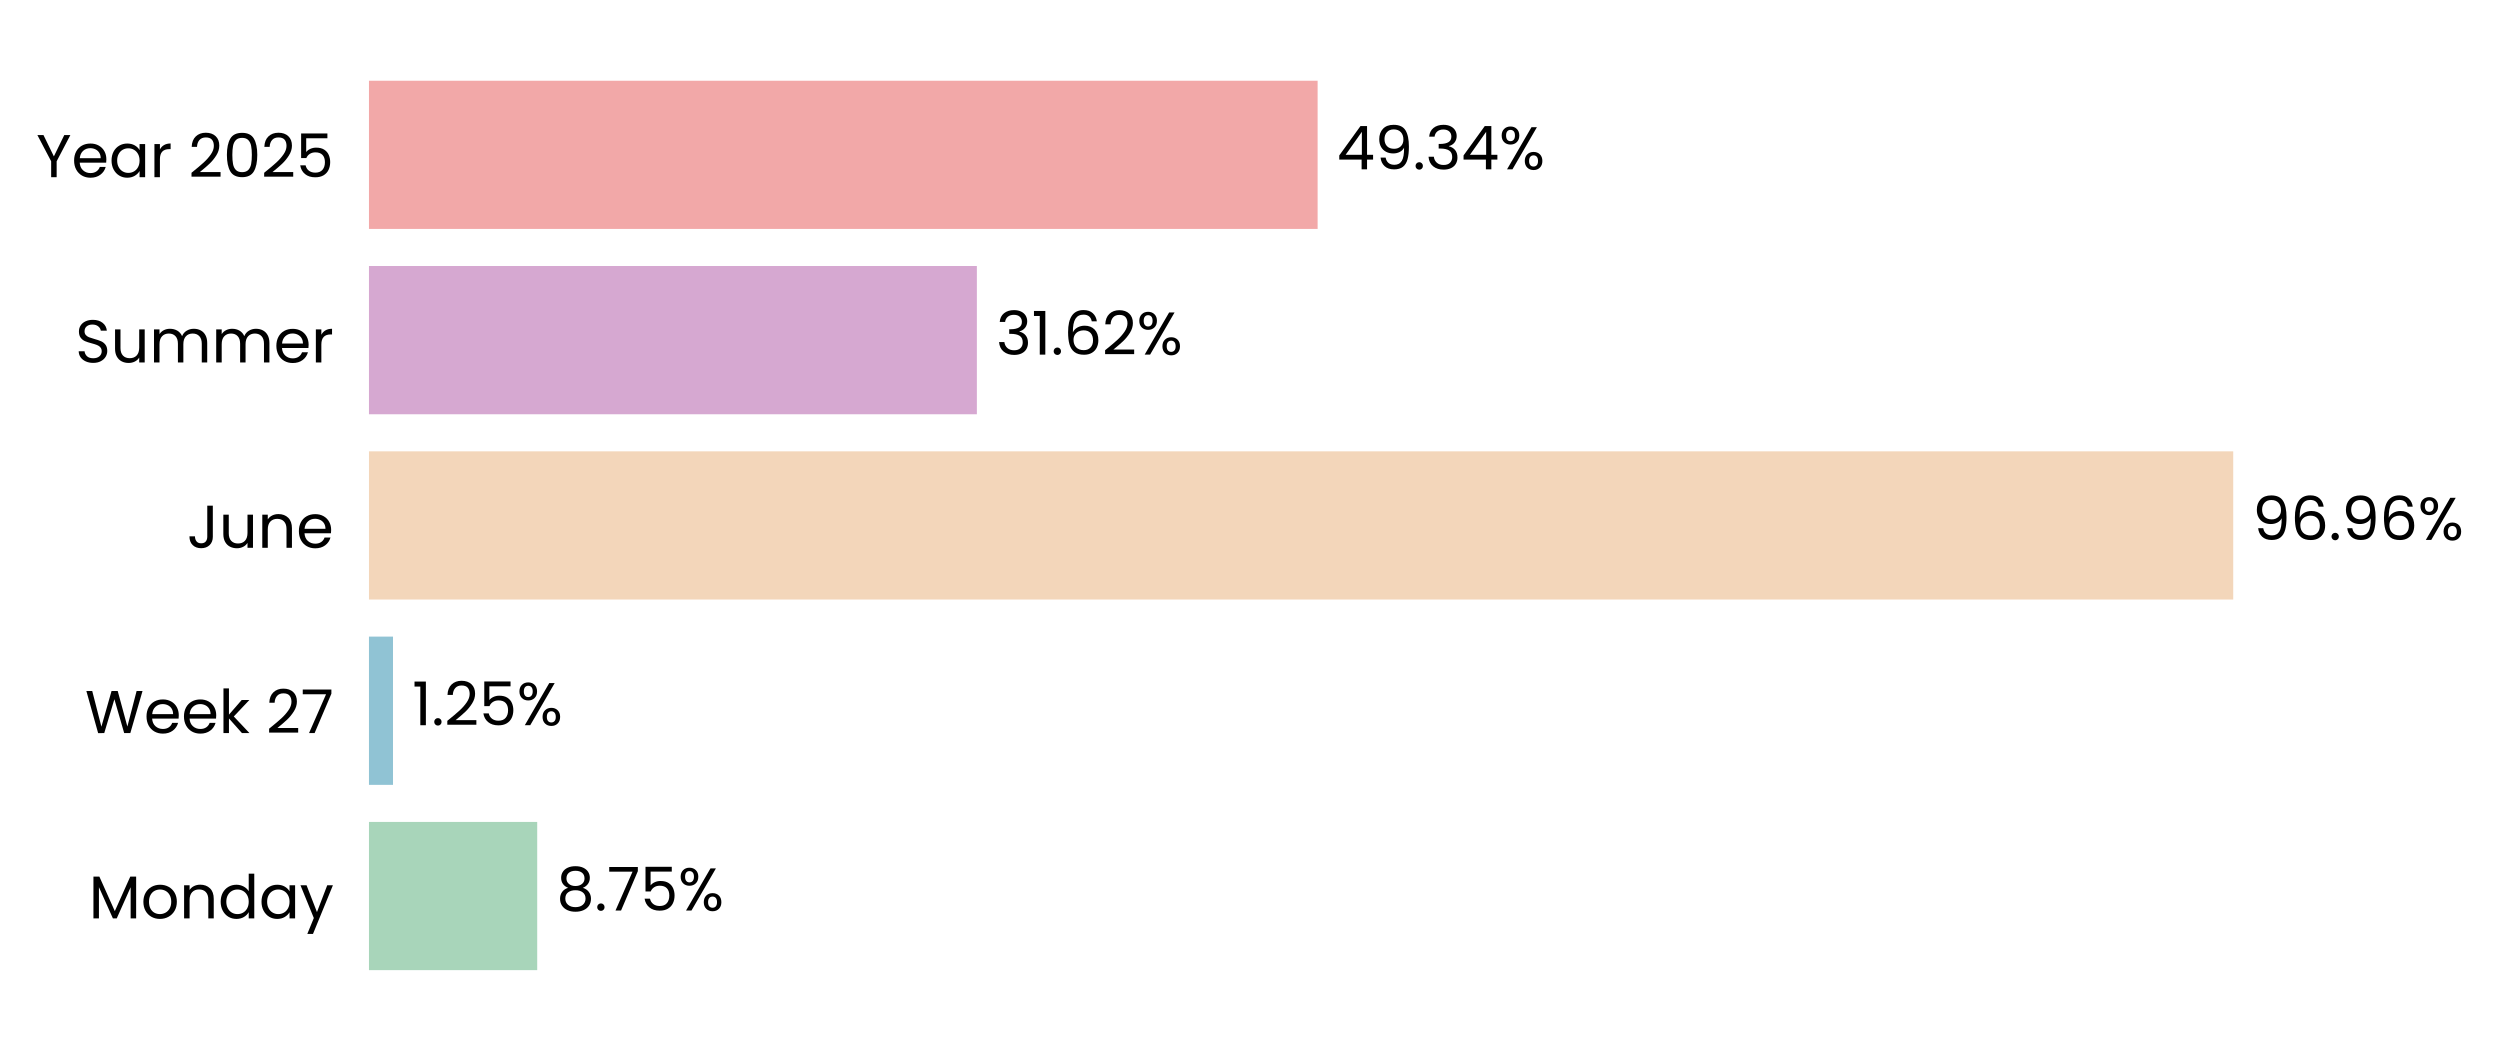
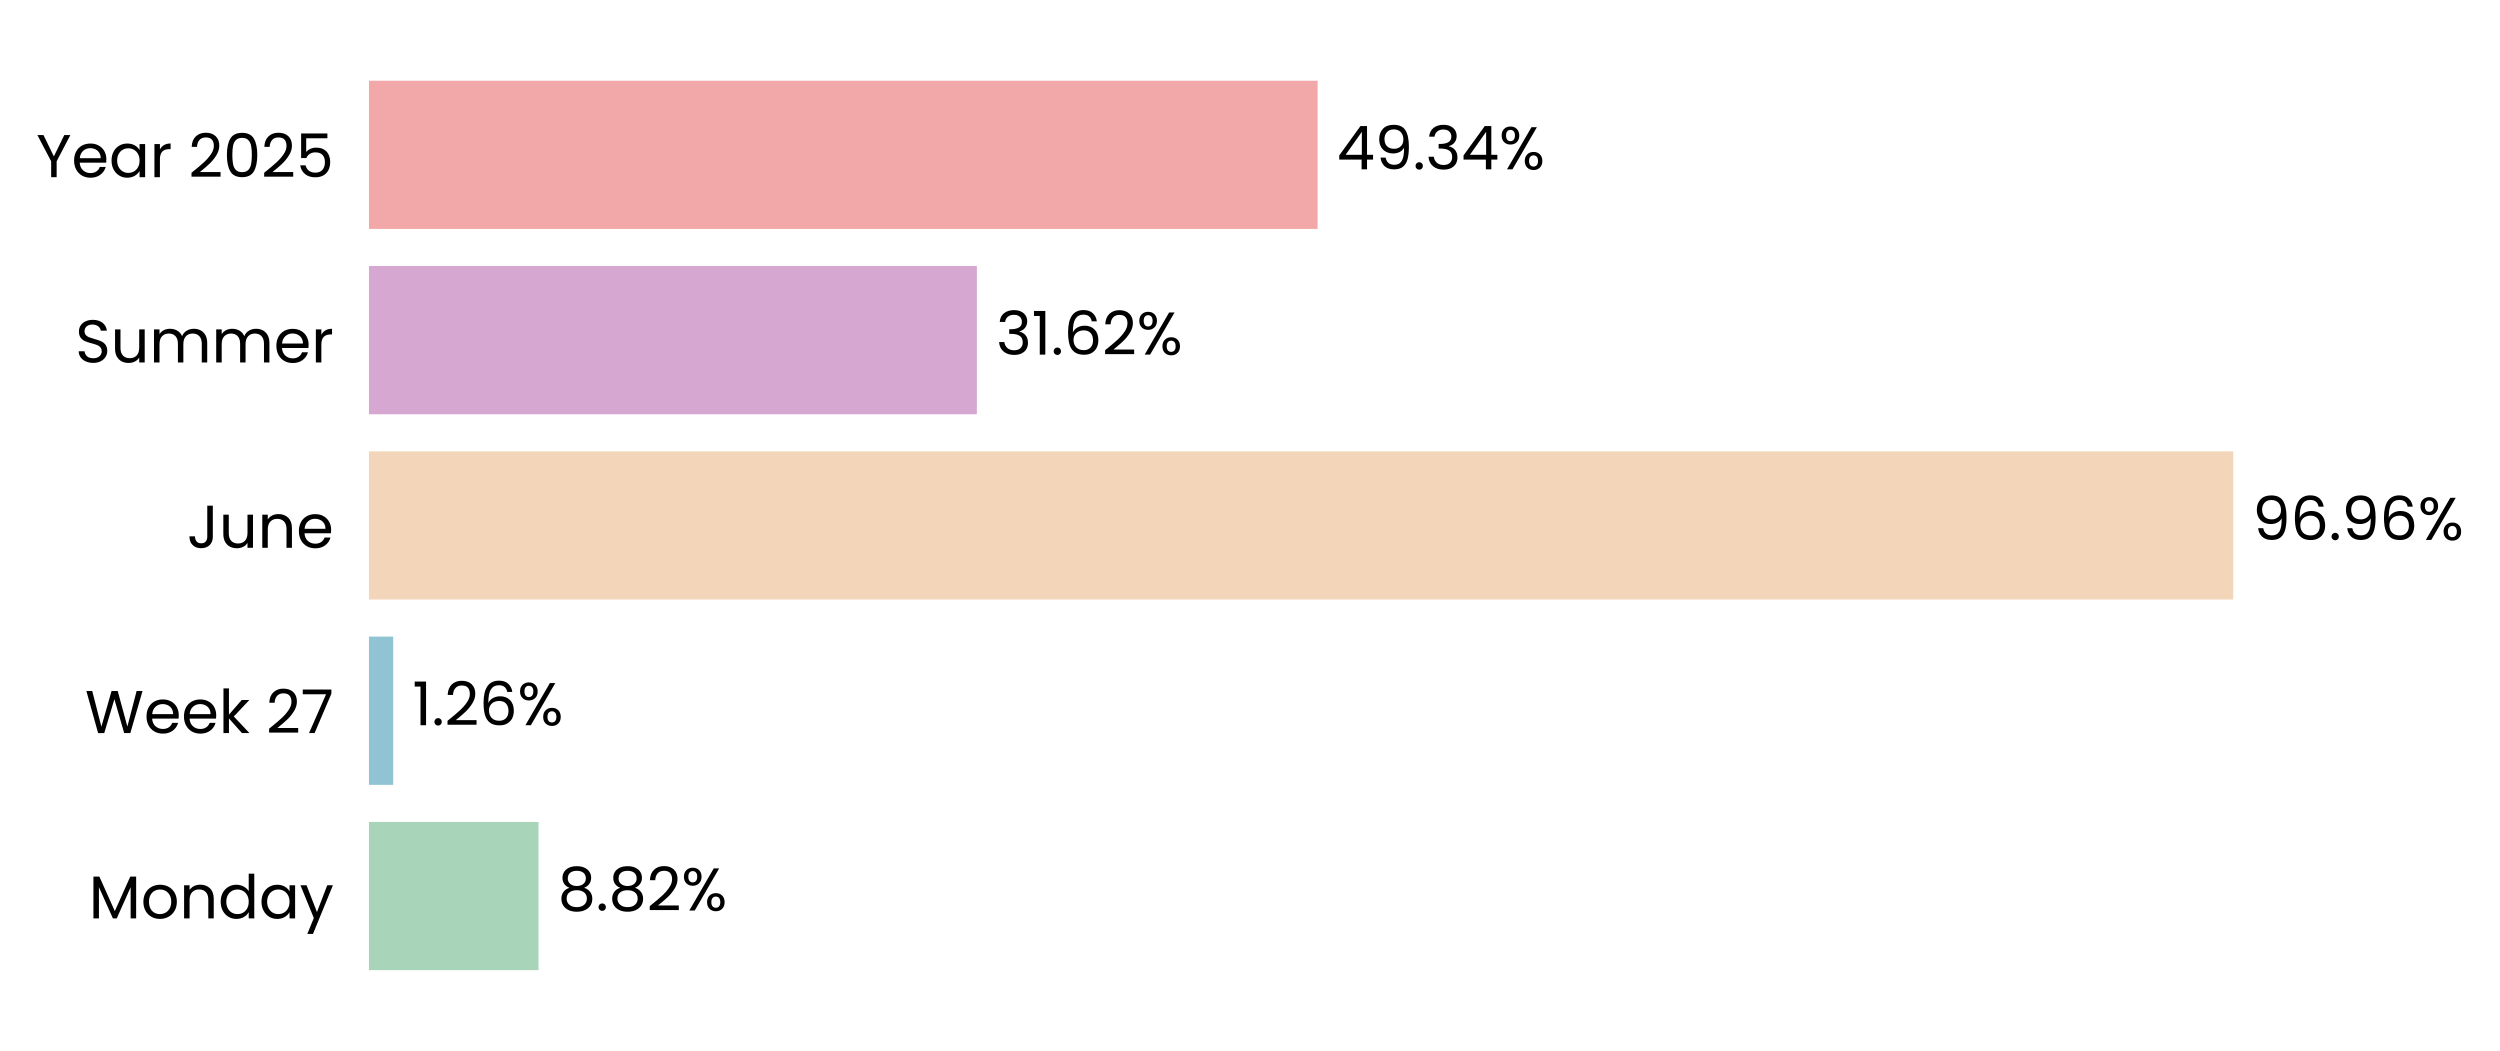
<svg xmlns="http://www.w3.org/2000/svg" xmlns:xlink="http://www.w3.org/1999/xlink" width="496.735pt" height="208.8pt" viewBox="0 0 496.735 208.8" version="1.1">
  <defs>
    <style type="text/css">*{stroke-linejoin: round; stroke-linecap: butt}</style>
  </defs>
  <g id="figure_1">
    <g id="patch_1">
      <path d="M 0 208.8  L 496.735 208.8  L 496.735 0  L 0 0  L 0 208.8  z " style="fill: none" />
    </g>
    <g id="axes_1">
      <g id="patch_2">
-         <path d="M 73.311 201.6  L 455.346 201.6  L 455.346 7.2  L 73.311 7.2  L 73.311 201.6  z " style="fill: none" />
+         <path d="M 73.311 201.6  L 455.337 201.6  L 455.337 7.2  L 73.311 7.2  L 73.311 201.6  z " style="fill: none" />
      </g>
      <g id="patch_3">
-         <path d="M 73.311 192.764  L 106.739 192.764  L 106.739 163.309  L 73.311 163.309  z " clip-path="url(#pfcb2c8538a)" style="fill: #a8d5ba" />
+         <path d="M 73.311 192.764  L 107.004 192.764  L 107.004 163.309  L 73.311 163.309  z " clip-path="url(#p1beca3e161)" style="fill: #a8d5ba" />
      </g>
      <g id="patch_4">
-         <path d="M 73.311 155.945  L 78.087 155.945  L 78.087 126.491  L 73.311 126.491  z " clip-path="url(#pfcb2c8538a)" style="fill: #90c3d4" />
+         <path d="M 73.311 155.945  L 78.124 155.945  L 78.124 126.491  L 73.311 126.491  z " clip-path="url(#p1beca3e161)" style="fill: #90c3d4" />
      </g>
      <g id="patch_5">
-         <path d="M 73.311 119.127  L 443.726 119.127  L 443.726 89.673  L 73.311 89.673  z " clip-path="url(#pfcb2c8538a)" style="fill: #f3d6ba" />
+         <path d="M 73.311 119.127  L 443.726 119.127  L 443.726 89.673  L 73.311 89.673  z " clip-path="url(#p1beca3e161)" style="fill: #f3d6ba" />
      </g>
      <g id="patch_6">
-         <path d="M 73.311 82.309  L 194.099 82.309  L 194.099 52.855  L 73.311 52.855  z " clip-path="url(#pfcb2c8538a)" style="fill: #d6a8d1" />
+         <path d="M 73.311 82.309  L 194.099 82.309  L 194.099 52.855  L 73.311 52.855  z " clip-path="url(#p1beca3e161)" style="fill: #d6a8d1" />
      </g>
      <g id="patch_7">
-         <path d="M 73.311 45.491  L 261.804 45.491  L 261.804 16.036  L 73.311 16.036  z " clip-path="url(#pfcb2c8538a)" style="fill: #f2a8a8" />
+         <path d="M 73.311 45.491  L 261.8 45.491  L 261.8 16.036  L 73.311 16.036  z " clip-path="url(#p1beca3e161)" style="fill: #f2a8a8" />
      </g>
      <g id="matplotlib.axis_1">
        <g id="ytick_1">
          <g id="text_1">
            <g transform="translate(17.64187 182.4764) scale(0.12 -0.12)">
              <defs>
                <path id="Poppins-Regular-4d" d="M 5018 4429  L 5018 0  L 4435 0  L 4435 3302  L 2963 0  L 2554 0  L 1075 3309  L 1075 0  L 493 0  L 493 4429  L 1120 4429  L 2758 768  L 4397 4429  L 5018 4429  z " transform="scale(0.015625)" />
                <path id="Poppins-Regular-6f" d="M 2022 -58  Q 1530 -58 1130 166  Q 730 390 502 803  Q 275 1216 275 1760  Q 275 2298 508 2710  Q 742 3123 1145 3344  Q 1549 3565 2048 3565  Q 2547 3565 2950 3344  Q 3354 3123 3587 2713  Q 3821 2304 3821 1760  Q 3821 1216 3581 803  Q 3341 390 2931 166  Q 2522 -58 2022 -58  z M 2022 454  Q 2336 454 2611 601  Q 2886 749 3056 1043  Q 3226 1338 3226 1760  Q 3226 2182 3059 2476  Q 2893 2771 2624 2915  Q 2355 3059 2042 3059  Q 1722 3059 1456 2915  Q 1190 2771 1030 2476  Q 870 2182 870 1760  Q 870 1331 1027 1036  Q 1184 742 1446 598  Q 1709 454 2022 454  z " transform="scale(0.015625)" />
                <path id="Poppins-Regular-6e" d="M 2202 3571  Q 2842 3571 3238 3184  Q 3635 2797 3635 2067  L 3635 0  L 3059 0  L 3059 1984  Q 3059 2509 2796 2787  Q 2534 3066 2080 3066  Q 1619 3066 1347 2778  Q 1075 2490 1075 1939  L 1075 0  L 493 0  L 493 3507  L 1075 3507  L 1075 3008  Q 1248 3277 1545 3424  Q 1843 3571 2202 3571  z " transform="scale(0.015625)" />
                <path id="Poppins-Regular-64" d="M 275 1766  Q 275 2304 492 2710  Q 710 3117 1091 3341  Q 1472 3565 1946 3565  Q 2355 3565 2707 3376  Q 3059 3187 3245 2880  L 3245 4736  L 3834 4736  L 3834 0  L 3245 0  L 3245 659  Q 3072 346 2733 144  Q 2394 -58 1939 -58  Q 1472 -58 1091 172  Q 710 403 492 819  Q 275 1235 275 1766  z M 3245 1760  Q 3245 2157 3085 2451  Q 2925 2746 2653 2902  Q 2381 3059 2054 3059  Q 1728 3059 1459 2905  Q 1190 2752 1030 2457  Q 870 2163 870 1766  Q 870 1363 1030 1065  Q 1190 768 1459 611  Q 1728 454 2054 454  Q 2381 454 2653 611  Q 2925 768 3085 1065  Q 3245 1363 3245 1760  z " transform="scale(0.015625)" />
                <path id="Poppins-Regular-61" d="M 275 1766  Q 275 2304 492 2710  Q 710 3117 1091 3341  Q 1472 3565 1939 3565  Q 2400 3565 2739 3366  Q 3078 3168 3245 2867  L 3245 3507  L 3834 3507  L 3834 0  L 3245 0  L 3245 653  Q 3072 346 2729 144  Q 2387 -58 1933 -58  Q 1466 -58 1088 172  Q 710 403 492 819  Q 275 1235 275 1766  z M 3245 1760  Q 3245 2157 3085 2451  Q 2925 2746 2653 2902  Q 2381 3059 2054 3059  Q 1728 3059 1459 2905  Q 1190 2752 1030 2457  Q 870 2163 870 1766  Q 870 1363 1030 1065  Q 1190 768 1459 611  Q 1728 454 2054 454  Q 2381 454 2653 611  Q 2925 768 3085 1065  Q 3245 1363 3245 1760  z " transform="scale(0.015625)" />
                <path id="Poppins-Regular-79" d="M 3514 3507  L 1402 -1651  L 800 -1651  L 1491 38  L 77 3507  L 723 3507  L 1824 666  L 2912 3507  L 3514 3507  z " transform="scale(0.015625)" />
              </defs>
              <use xlink:href="#Poppins-Regular-4d" />
              <use xlink:href="#Poppins-Regular-6f" transform="translate(86.09999 0)" />
              <use xlink:href="#Poppins-Regular-6e" transform="translate(150.1 0)" />
              <use xlink:href="#Poppins-Regular-64" transform="translate(214.1 0)" />
              <use xlink:href="#Poppins-Regular-61" transform="translate(281.7 0)" />
              <use xlink:href="#Poppins-Regular-79" transform="translate(349.2999 0)" />
            </g>
          </g>
        </g>
        <g id="ytick_2">
          <g id="text_2">
            <g transform="translate(16.88437 145.6582) scale(0.12 -0.12)">
              <defs>
                <path id="Poppins-Regular-57" d="M 6099 4461  L 4806 0  L 4154 0  L 3117 3590  L 2042 0  L 1395 -6  L 147 4461  L 768 4461  L 1741 678  L 2816 4461  L 3469 4461  L 4493 691  L 5472 4461  L 6099 4461  z " transform="scale(0.015625)" />
                <path id="Poppins-Regular-65" d="M 3693 1888  Q 3693 1722 3674 1536  L 870 1536  Q 902 1018 1225 726  Q 1549 435 2010 435  Q 2387 435 2640 611  Q 2893 787 2995 1082  L 3622 1082  Q 3482 576 3059 259  Q 2637 -58 2010 -58  Q 1510 -58 1116 166  Q 723 390 499 803  Q 275 1216 275 1760  Q 275 2304 492 2713  Q 710 3123 1104 3344  Q 1498 3565 2010 3565  Q 2509 3565 2893 3347  Q 3277 3130 3485 2749  Q 3693 2368 3693 1888  z M 3091 2010  Q 3091 2342 2944 2582  Q 2797 2822 2544 2947  Q 2291 3072 1984 3072  Q 1542 3072 1232 2790  Q 922 2509 877 2010  L 3091 2010  z " transform="scale(0.015625)" />
                <path id="Poppins-Regular-6b" d="M 2451 0  L 1075 1549  L 1075 0  L 493 0  L 493 4736  L 1075 4736  L 1075 1952  L 2426 3507  L 3238 3507  L 1587 1760  L 3245 0  L 2451 0  z " transform="scale(0.015625)" />
                <path id="Poppins-Regular-20" transform="scale(0.015625)" />
                <path id="Poppins-Regular-32" d="M 326 467  Q 1139 1120 1600 1539  Q 2061 1958 2377 2416  Q 2694 2874 2694 3315  Q 2694 3731 2492 3971  Q 2291 4211 1843 4211  Q 1408 4211 1168 3939  Q 928 3667 909 3213  L 346 3213  Q 371 3930 780 4320  Q 1190 4710 1837 4710  Q 2496 4710 2883 4345  Q 3270 3981 3270 3341  Q 3270 2810 2953 2307  Q 2637 1805 2233 1424  Q 1830 1043 1203 538  L 3405 538  L 3405 51  L 326 51  L 326 467  z " transform="scale(0.015625)" />
                <path id="Poppins-Regular-37" d="M 3245 4173  L 1466 0  L 877 0  L 2682 4115  L 211 4115  L 211 4614  L 3245 4614  L 3245 4173  z " transform="scale(0.015625)" />
              </defs>
              <use xlink:href="#Poppins-Regular-57" />
              <use xlink:href="#Poppins-Regular-65" transform="translate(97.59999 0)" />
              <use xlink:href="#Poppins-Regular-65" transform="translate(159.6 0)" />
              <use xlink:href="#Poppins-Regular-6b" transform="translate(221.6 0)" />
              <use xlink:href="#Poppins-Regular-20" transform="translate(273.0999 0)" />
              <use xlink:href="#Poppins-Regular-32" transform="translate(299.7999 0)" />
              <use xlink:href="#Poppins-Regular-37" transform="translate(357.2999 0)" />
            </g>
          </g>
        </g>
        <g id="ytick_3">
          <g id="text_3">
            <g transform="translate(37.15125 108.84) scale(0.12 -0.12)">
              <defs>
                <path id="Poppins-Regular-4a" d="M 2739 4461  L 2739 1165  Q 2739 614 2400 284  Q 2061 -45 1504 -45  Q 941 -45 601 291  Q 262 627 262 1210  L 845 1210  Q 851 883 1014 678  Q 1178 474 1504 474  Q 1830 474 1990 669  Q 2150 864 2150 1165  L 2150 4461  L 2739 4461  z " transform="scale(0.015625)" />
                <path id="Poppins-Regular-75" d="M 3603 3507  L 3603 0  L 3021 0  L 3021 518  Q 2854 250 2556 99  Q 2259 -51 1901 -51  Q 1491 -51 1164 118  Q 838 288 649 627  Q 461 966 461 1453  L 461 3507  L 1037 3507  L 1037 1530  Q 1037 1011 1299 732  Q 1562 454 2016 454  Q 2483 454 2752 742  Q 3021 1030 3021 1581  L 3021 3507  L 3603 3507  z " transform="scale(0.015625)" />
              </defs>
              <use xlink:href="#Poppins-Regular-4a" />
              <use xlink:href="#Poppins-Regular-75" transform="translate(52.99999 0)" />
              <use xlink:href="#Poppins-Regular-6e" transform="translate(117 0)" />
              <use xlink:href="#Poppins-Regular-65" transform="translate(181 0)" />
            </g>
          </g>
        </g>
        <g id="ytick_4">
          <g id="text_4">
            <g transform="translate(14.95125 72.02182) scale(0.12 -0.12)">
              <defs>
                <path id="Poppins-Regular-53" d="M 1907 -45  Q 1466 -45 1117 112  Q 768 269 569 547  Q 371 826 365 1190  L 986 1190  Q 1018 877 1245 662  Q 1472 448 1907 448  Q 2323 448 2563 656  Q 2803 864 2803 1190  Q 2803 1446 2662 1606  Q 2522 1766 2310 1849  Q 2099 1933 1741 2029  Q 1299 2144 1033 2259  Q 768 2374 579 2620  Q 390 2867 390 3283  Q 390 3648 576 3929  Q 762 4211 1098 4364  Q 1434 4518 1869 4518  Q 2496 4518 2896 4204  Q 3296 3891 3347 3373  L 2707 3373  Q 2675 3629 2438 3824  Q 2202 4019 1811 4019  Q 1446 4019 1216 3830  Q 986 3642 986 3302  Q 986 3059 1123 2905  Q 1261 2752 1462 2672  Q 1664 2592 2029 2490  Q 2470 2368 2739 2249  Q 3008 2131 3200 1884  Q 3392 1638 3392 1216  Q 3392 890 3219 602  Q 3046 314 2707 134  Q 2368 -45 1907 -45  z " transform="scale(0.015625)" />
                <path id="Poppins-Regular-6d" d="M 4710 3571  Q 5120 3571 5440 3401  Q 5760 3232 5945 2893  Q 6131 2554 6131 2067  L 6131 0  L 5555 0  L 5555 1984  Q 5555 2509 5296 2787  Q 5037 3066 4595 3066  Q 4141 3066 3872 2774  Q 3603 2483 3603 1933  L 3603 0  L 3027 0  L 3027 1984  Q 3027 2509 2768 2787  Q 2509 3066 2067 3066  Q 1613 3066 1344 2774  Q 1075 2483 1075 1933  L 1075 0  L 493 0  L 493 3507  L 1075 3507  L 1075 3002  Q 1248 3277 1539 3424  Q 1830 3571 2182 3571  Q 2624 3571 2963 3372  Q 3302 3174 3469 2790  Q 3616 3162 3955 3366  Q 4294 3571 4710 3571  z " transform="scale(0.015625)" />
                <path id="Poppins-Regular-72" d="M 1075 2938  Q 1229 3238 1513 3404  Q 1798 3571 2208 3571  L 2208 2970  L 2054 2970  Q 1075 2970 1075 1907  L 1075 0  L 493 0  L 493 3507  L 1075 3507  L 1075 2938  z " transform="scale(0.015625)" />
              </defs>
              <use xlink:href="#Poppins-Regular-53" />
              <use xlink:href="#Poppins-Regular-75" transform="translate(58.7 0)" />
              <use xlink:href="#Poppins-Regular-6d" transform="translate(122.7 0)" />
              <use xlink:href="#Poppins-Regular-6d" transform="translate(225.7 0)" />
              <use xlink:href="#Poppins-Regular-65" transform="translate(328.7 0)" />
              <use xlink:href="#Poppins-Regular-72" transform="translate(390.6999 0)" />
            </g>
          </g>
        </g>
        <g id="ytick_5">
          <g id="text_5">
            <g transform="translate(7.2 35.20364) scale(0.12 -0.12)">
              <defs>
                <path id="Poppins-Regular-59" d="M 3616 4461  L 2163 1683  L 2163 0  L 1581 0  L 1581 1683  L 122 4461  L 768 4461  L 1869 2202  L 2970 4461  L 3616 4461  z " transform="scale(0.015625)" />
                <path id="Poppins-Regular-30" d="M 397 2362  Q 397 3462 755 4080  Q 1114 4698 2010 4698  Q 2899 4698 3257 4080  Q 3616 3462 3616 2362  Q 3616 1242 3257 621  Q 2899 0 2010 0  Q 1114 0 755 621  Q 397 1242 397 2362  z M 3040 2362  Q 3040 2918 2966 3305  Q 2893 3693 2665 3929  Q 2438 4166 2010 4166  Q 1574 4166 1347 3929  Q 1120 3693 1046 3305  Q 973 2918 973 2362  Q 973 1786 1046 1395  Q 1120 1005 1347 768  Q 1574 531 2010 531  Q 2438 531 2665 768  Q 2893 1005 2966 1395  Q 3040 1786 3040 2362  z " transform="scale(0.015625)" />
                <path id="Poppins-Regular-35" d="M 3347 4122  L 1101 4122  L 1101 2662  Q 1248 2867 1536 2998  Q 1824 3130 2157 3130  Q 2688 3130 3021 2909  Q 3354 2688 3498 2339  Q 3642 1990 3642 1600  Q 3642 1139 3469 774  Q 3296 410 2941 198  Q 2586 -13 2061 -13  Q 1389 -13 973 332  Q 557 678 467 1254  L 1037 1254  Q 1120 890 1389 685  Q 1658 480 2067 480  Q 2573 480 2829 784  Q 3085 1088 3085 1587  Q 3085 2086 2829 2358  Q 2573 2630 2074 2630  Q 1734 2630 1481 2467  Q 1229 2304 1114 2022  L 563 2022  L 563 4634  L 3347 4634  L 3347 4122  z " transform="scale(0.015625)" />
              </defs>
              <use xlink:href="#Poppins-Regular-59" />
              <use xlink:href="#Poppins-Regular-65" transform="translate(58.39999 0)" />
              <use xlink:href="#Poppins-Regular-61" transform="translate(120.4 0)" />
              <use xlink:href="#Poppins-Regular-72" transform="translate(188 0)" />
              <use xlink:href="#Poppins-Regular-20" transform="translate(225.3 0)" />
              <use xlink:href="#Poppins-Regular-32" transform="translate(252 0)" />
              <use xlink:href="#Poppins-Regular-30" transform="translate(309.4999 0)" />
              <use xlink:href="#Poppins-Regular-32" transform="translate(372.2999 0)" />
              <use xlink:href="#Poppins-Regular-35" transform="translate(429.7999 0)" />
            </g>
          </g>
        </g>
      </g>
      <g id="text_6">
-         <g transform="translate(110.5596 180.9164) scale(0.12 -0.12)">
+         <g transform="translate(110.8241 180.9164) scale(0.12 -0.12)">
          <defs>
            <path id="Poppins-Regular-38" d="M 1242 2406  Q 883 2547 691 2816  Q 499 3085 499 3469  Q 499 3814 672 4092  Q 845 4371 1187 4534  Q 1530 4698 2016 4698  Q 2502 4698 2844 4534  Q 3187 4371 3363 4092  Q 3539 3814 3539 3469  Q 3539 3098 3340 2819  Q 3142 2541 2797 2406  Q 3194 2285 3427 1981  Q 3661 1677 3661 1248  Q 3661 832 3456 521  Q 3251 211 2876 41  Q 2502 -128 2016 -128  Q 1530 -128 1162 41  Q 794 211 589 521  Q 384 832 384 1248  Q 384 1677 614 1984  Q 845 2291 1242 2406  z M 2976 3398  Q 2976 3789 2720 4000  Q 2464 4211 2016 4211  Q 1574 4211 1318 4000  Q 1062 3789 1062 3392  Q 1062 3034 1328 2816  Q 1594 2598 2016 2598  Q 2445 2598 2710 2819  Q 2976 3040 2976 3398  z M 2016 2150  Q 1542 2150 1241 1929  Q 941 1709 941 1267  Q 941 858 1232 608  Q 1523 358 2016 358  Q 2509 358 2797 608  Q 3085 858 3085 1267  Q 3085 1696 2790 1923  Q 2496 2150 2016 2150  z " transform="scale(0.015625)" />
            <path id="Poppins-Regular-2e" d="M 678 -38  Q 512 -38 397 77  Q 282 192 282 358  Q 282 525 397 640  Q 512 755 678 755  Q 838 755 950 640  Q 1062 525 1062 358  Q 1062 192 950 77  Q 838 -38 678 -38  z " transform="scale(0.015625)" />
            <path id="Poppins-Regular-25" d="M 269 3584  Q 269 4019 531 4278  Q 794 4538 1203 4538  Q 1613 4538 1875 4278  Q 2138 4019 2138 3584  Q 2138 3142 1875 2883  Q 1613 2624 1203 2624  Q 794 2624 531 2883  Q 269 3142 269 3584  z M 4006 4467  L 1414 0  L 838 0  L 3430 4467  L 4006 4467  z M 1203 4179  Q 986 4179 861 4028  Q 736 3878 736 3584  Q 736 3290 861 3136  Q 986 2982 1203 2982  Q 1421 2982 1549 3139  Q 1677 3296 1677 3584  Q 1677 3878 1549 4028  Q 1421 4179 1203 4179  z M 2720 883  Q 2720 1325 2982 1584  Q 3245 1843 3654 1843  Q 4064 1843 4323 1584  Q 4582 1325 4582 883  Q 4582 448 4323 185  Q 4064 -77 3654 -77  Q 3245 -77 2982 182  Q 2720 442 2720 883  z M 3648 1478  Q 3430 1478 3302 1328  Q 3174 1178 3174 883  Q 3174 595 3302 444  Q 3430 294 3648 294  Q 3866 294 3994 444  Q 4122 595 4122 883  Q 4122 1178 3994 1328  Q 3866 1478 3648 1478  z " transform="scale(0.015625)" />
          </defs>
          <use xlink:href="#Poppins-Regular-38" />
          <use xlink:href="#Poppins-Regular-2e" transform="translate(63.09999 0)" />
-           <use xlink:href="#Poppins-Regular-37" transform="translate(84.09998 0)" />
-           <use xlink:href="#Poppins-Regular-35" transform="translate(138.7 0)" />
-           <use xlink:href="#Poppins-Regular-25" transform="translate(201.5 0)" />
+           <use xlink:href="#Poppins-Regular-38" transform="translate(84.09998 0)" />
+           <use xlink:href="#Poppins-Regular-32" transform="translate(147.2 0)" />
+           <use xlink:href="#Poppins-Regular-25" transform="translate(204.7 0)" />
        </g>
      </g>
      <g id="text_7">
-         <g transform="translate(81.90703 144.0982) scale(0.12 -0.12)">
+         <g transform="translate(81.94473 144.0982) scale(0.12 -0.12)">
          <defs>
            <path id="Poppins-Regular-31" d="M 243 4096  L 243 4627  L 1446 4627  L 1446 0  L 858 0  L 858 4096  L 243 4096  z " transform="scale(0.015625)" />
+             <path id="Poppins-Regular-36" d="M 2976 3526  Q 2835 4237 2099 4237  Q 1530 4237 1248 3798  Q 966 3360 973 2355  Q 1120 2688 1462 2877  Q 1805 3066 2227 3066  Q 2886 3066 3280 2656  Q 3674 2246 3674 1523  Q 3674 1088 3504 742  Q 3334 397 2992 192  Q 2650 -13 2163 -13  Q 1504 -13 1133 281  Q 762 576 614 1094  Q 467 1613 467 2374  Q 467 4723 2106 4723  Q 2733 4723 3091 4384  Q 3450 4045 3514 3526  L 2976 3526  z M 2106 2573  Q 1830 2573 1587 2461  Q 1344 2349 1193 2121  Q 1043 1894 1043 1568  Q 1043 1082 1324 778  Q 1606 474 2131 474  Q 2579 474 2844 752  Q 3110 1030 3110 1504  Q 3110 2003 2854 2288  Q 2598 2573 2106 2573  z " transform="scale(0.015625)" />
          </defs>
          <use xlink:href="#Poppins-Regular-31" />
          <use xlink:href="#Poppins-Regular-2e" transform="translate(31.99998 0)" />
          <use xlink:href="#Poppins-Regular-32" transform="translate(52.99997 0)" />
-           <use xlink:href="#Poppins-Regular-35" transform="translate(110.5 0)" />
-           <use xlink:href="#Poppins-Regular-25" transform="translate(173.2999 0)" />
+           <use xlink:href="#Poppins-Regular-36" transform="translate(110.5 0)" />
+           <use xlink:href="#Poppins-Regular-25" transform="translate(173.9999 0)" />
        </g>
      </g>
      <g id="text_8">
        <g transform="translate(447.5461 107.28) scale(0.12 -0.12)">
          <defs>
            <path id="Poppins-Regular-39" d="M 1146 1242  Q 1210 877 1443 678  Q 1677 480 2074 480  Q 2605 480 2857 896  Q 3110 1312 3098 2298  Q 2963 2010 2649 1846  Q 2336 1683 1952 1683  Q 1523 1683 1187 1859  Q 851 2035 659 2374  Q 467 2714 467 3194  Q 467 3878 864 4297  Q 1261 4717 1990 4717  Q 2886 4717 3248 4134  Q 3610 3552 3610 2400  Q 3610 1594 3466 1069  Q 3322 544 2979 269  Q 2637 -6 2042 -6  Q 1389 -6 1024 346  Q 659 698 608 1242  L 1146 1242  z M 2048 2176  Q 2477 2176 2752 2441  Q 3027 2707 3027 3162  Q 3027 3642 2758 3936  Q 2490 4230 2003 4230  Q 1555 4230 1289 3948  Q 1024 3667 1024 3206  Q 1024 2739 1286 2457  Q 1549 2176 2048 2176  z " transform="scale(0.015625)" />
-             <path id="Poppins-Regular-36" d="M 2976 3526  Q 2835 4237 2099 4237  Q 1530 4237 1248 3798  Q 966 3360 973 2355  Q 1120 2688 1462 2877  Q 1805 3066 2227 3066  Q 2886 3066 3280 2656  Q 3674 2246 3674 1523  Q 3674 1088 3504 742  Q 3334 397 2992 192  Q 2650 -13 2163 -13  Q 1504 -13 1133 281  Q 762 576 614 1094  Q 467 1613 467 2374  Q 467 4723 2106 4723  Q 2733 4723 3091 4384  Q 3450 4045 3514 3526  L 2976 3526  z M 2106 2573  Q 1830 2573 1587 2461  Q 1344 2349 1193 2121  Q 1043 1894 1043 1568  Q 1043 1082 1324 778  Q 1606 474 2131 474  Q 2579 474 2844 752  Q 3110 1030 3110 1504  Q 3110 2003 2854 2288  Q 2598 2573 2106 2573  z " transform="scale(0.015625)" />
          </defs>
          <use xlink:href="#Poppins-Regular-39" />
          <use xlink:href="#Poppins-Regular-36" transform="translate(62.99999 0)" />
          <use xlink:href="#Poppins-Regular-2e" transform="translate(126.5 0)" />
          <use xlink:href="#Poppins-Regular-39" transform="translate(147.5 0)" />
          <use xlink:href="#Poppins-Regular-36" transform="translate(210.4999 0)" />
          <use xlink:href="#Poppins-Regular-25" transform="translate(273.9999 0)" />
        </g>
      </g>
      <g id="text_9">
        <g transform="translate(197.9189 70.46182) scale(0.12 -0.12)">
          <defs>
            <path id="Poppins-Regular-33" d="M 384 3462  Q 429 4051 838 4384  Q 1248 4717 1901 4717  Q 2336 4717 2653 4560  Q 2970 4403 3133 4134  Q 3296 3866 3296 3526  Q 3296 3130 3069 2842  Q 2842 2554 2477 2470  L 2477 2438  Q 2893 2336 3136 2035  Q 3379 1734 3379 1248  Q 3379 883 3212 592  Q 3046 301 2713 134  Q 2381 -32 1914 -32  Q 1235 -32 800 323  Q 365 678 314 1331  L 877 1331  Q 922 947 1190 704  Q 1459 461 1907 461  Q 2355 461 2588 694  Q 2822 928 2822 1299  Q 2822 1779 2502 1990  Q 2182 2202 1536 2202  L 1389 2202  L 1389 2688  L 1542 2688  Q 2131 2694 2432 2883  Q 2733 3072 2733 3469  Q 2733 3808 2512 4013  Q 2291 4218 1882 4218  Q 1485 4218 1241 4013  Q 998 3808 954 3462  L 384 3462  z " transform="scale(0.015625)" />
          </defs>
          <use xlink:href="#Poppins-Regular-33" />
          <use xlink:href="#Poppins-Regular-31" transform="translate(58.89999 0)" />
          <use xlink:href="#Poppins-Regular-2e" transform="translate(90.89998 0)" />
          <use xlink:href="#Poppins-Regular-36" transform="translate(111.9 0)" />
          <use xlink:href="#Poppins-Regular-32" transform="translate(175.3999 0)" />
          <use xlink:href="#Poppins-Regular-25" transform="translate(232.8999 0)" />
        </g>
      </g>
      <g id="text_10">
-         <g transform="translate(265.6239 33.64364) scale(0.12 -0.12)">
+         <g transform="translate(265.6201 33.64364) scale(0.12 -0.12)">
          <defs>
            <path id="Poppins-Regular-34" d="M 256 1030  L 256 1472  L 2502 4582  L 3200 4582  L 3200 1536  L 3840 1536  L 3840 1030  L 3200 1030  L 3200 0  L 2624 0  L 2624 1030  L 256 1030  z M 2650 3974  L 928 1536  L 2650 1536  L 2650 3974  z " transform="scale(0.015625)" />
          </defs>
          <use xlink:href="#Poppins-Regular-34" />
          <use xlink:href="#Poppins-Regular-39" transform="translate(62.89999 0)" />
          <use xlink:href="#Poppins-Regular-2e" transform="translate(125.9 0)" />
          <use xlink:href="#Poppins-Regular-33" transform="translate(146.9 0)" />
          <use xlink:href="#Poppins-Regular-34" transform="translate(205.8 0)" />
          <use xlink:href="#Poppins-Regular-25" transform="translate(268.7 0)" />
        </g>
      </g>
    </g>
  </g>
  <defs>
-     <clipPath id="pfcb2c8538a">
-       <rect x="73.311" y="7.2" width="382.035" height="194.4" />
+     <clipPath id="p1beca3e161">
+       <rect x="73.311" y="7.2" width="382.026" height="194.4" />
    </clipPath>
  </defs>
</svg>
